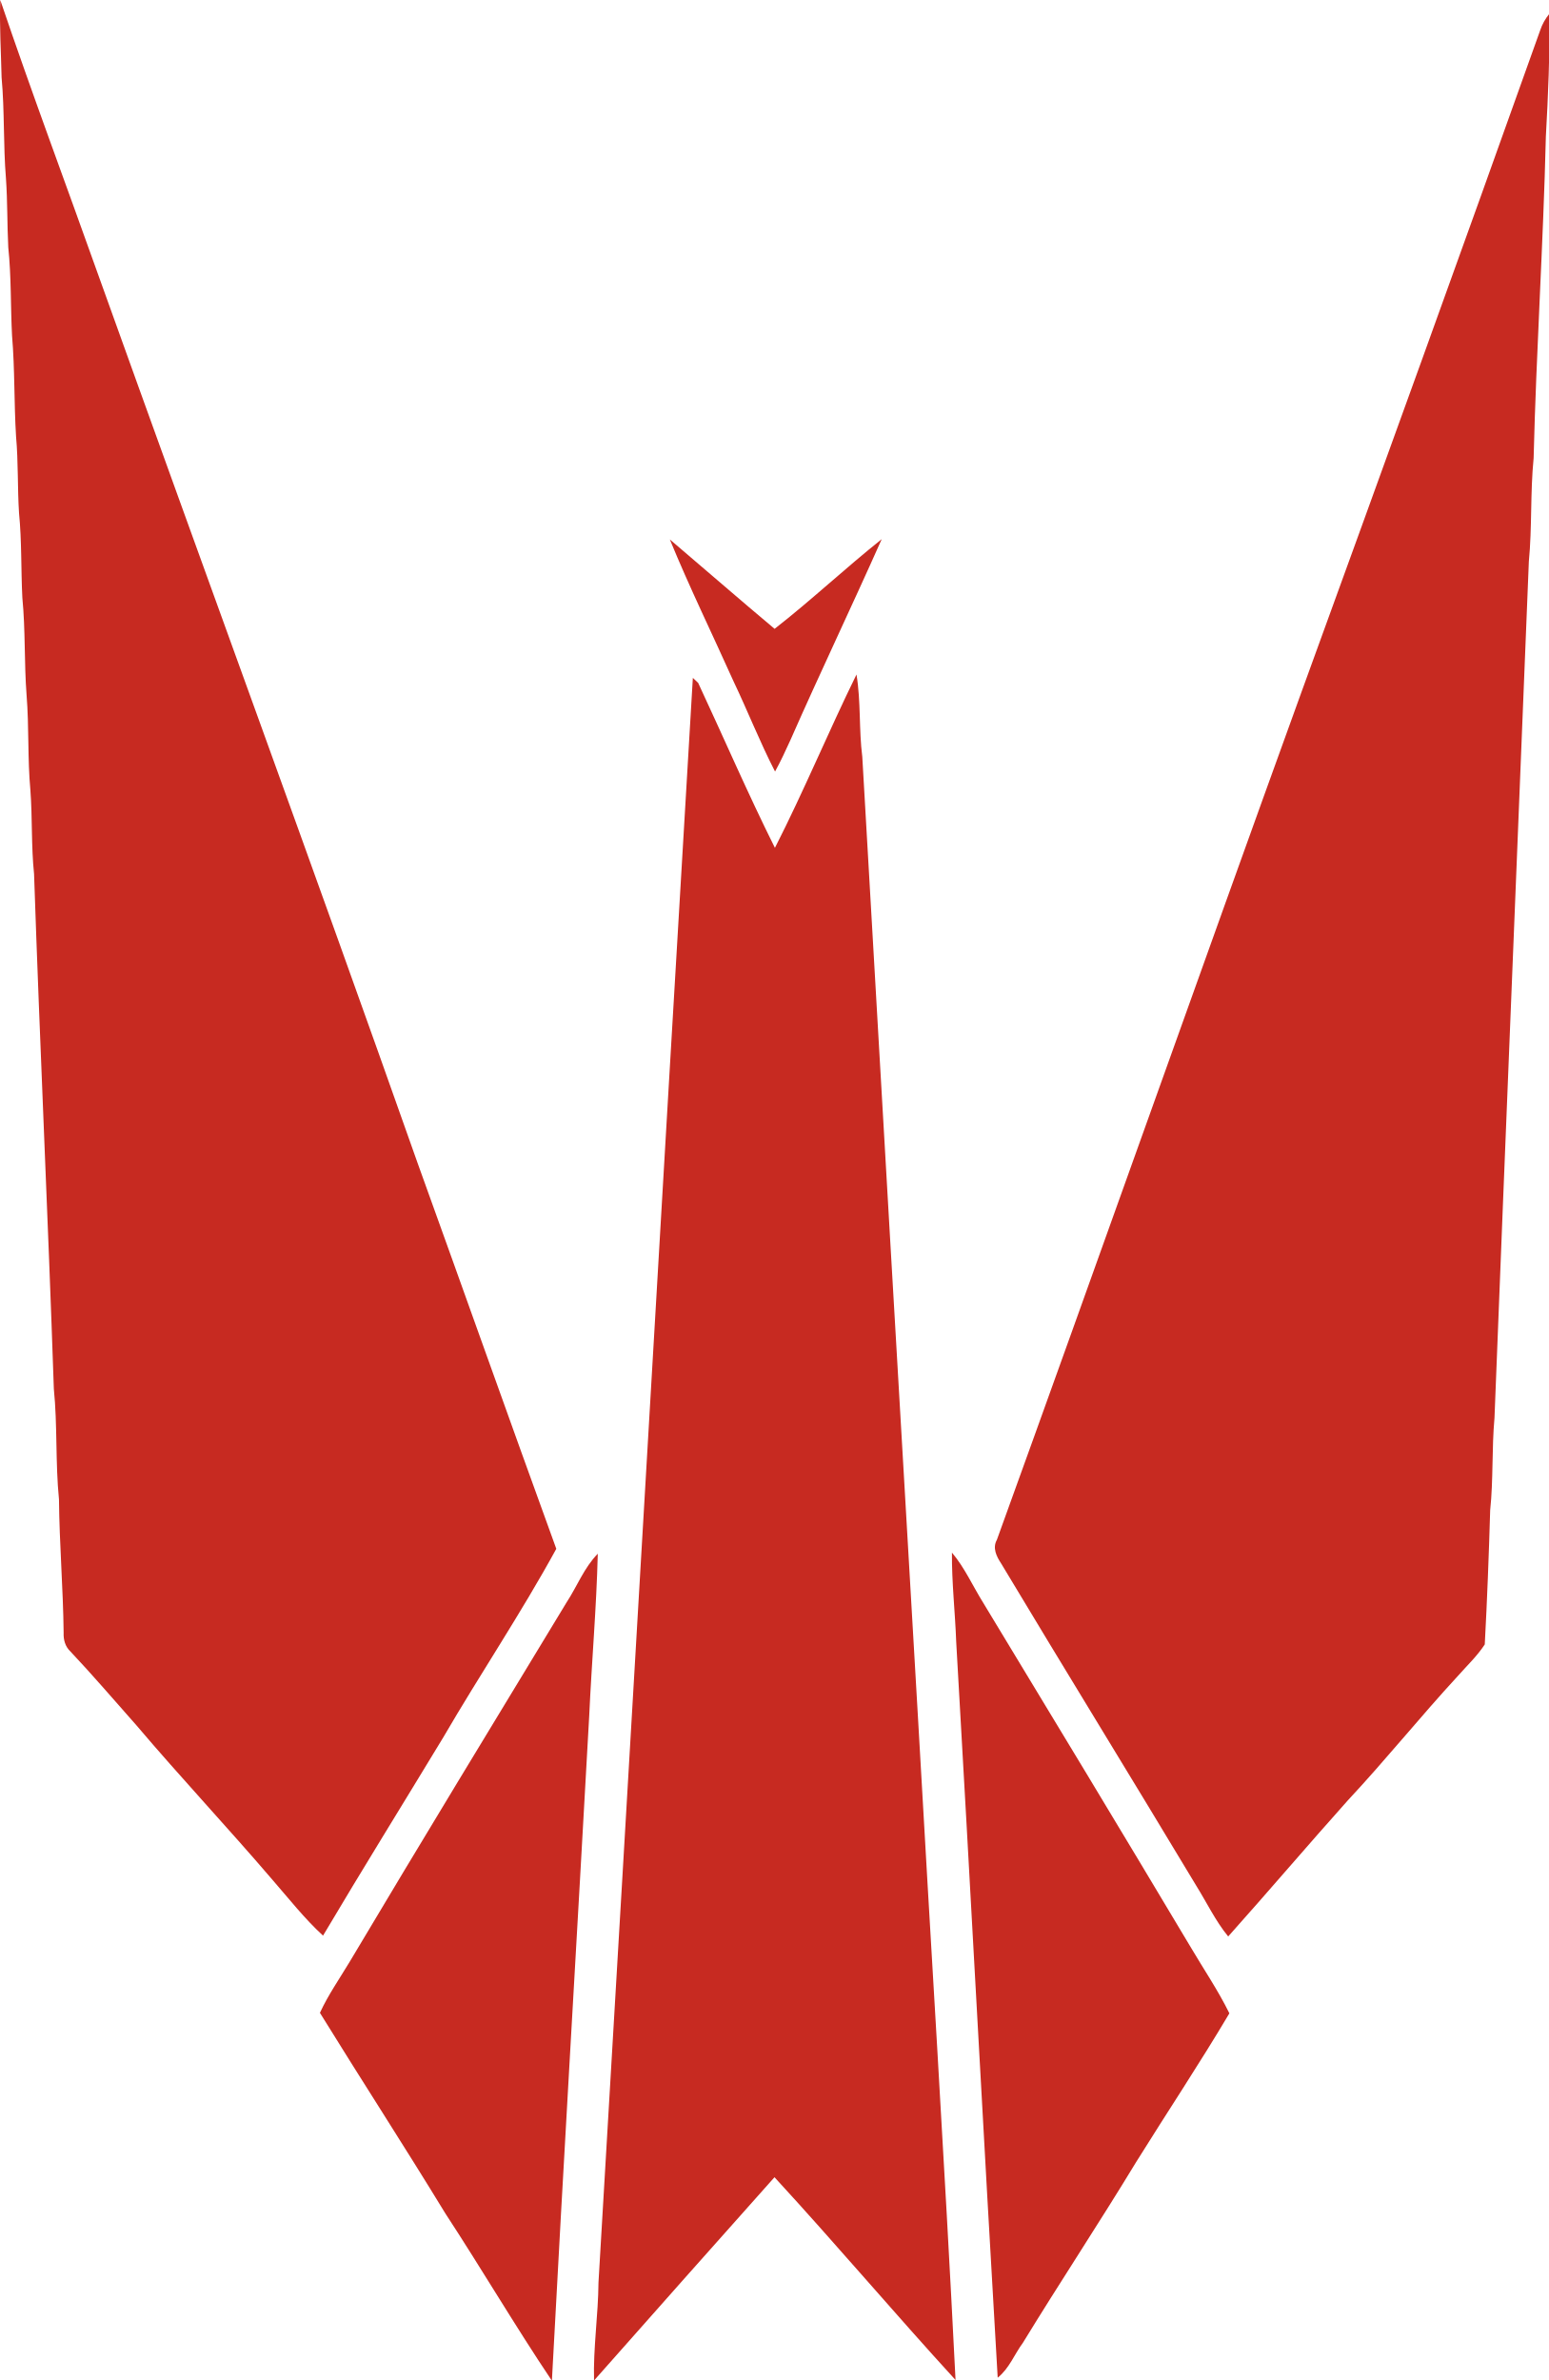
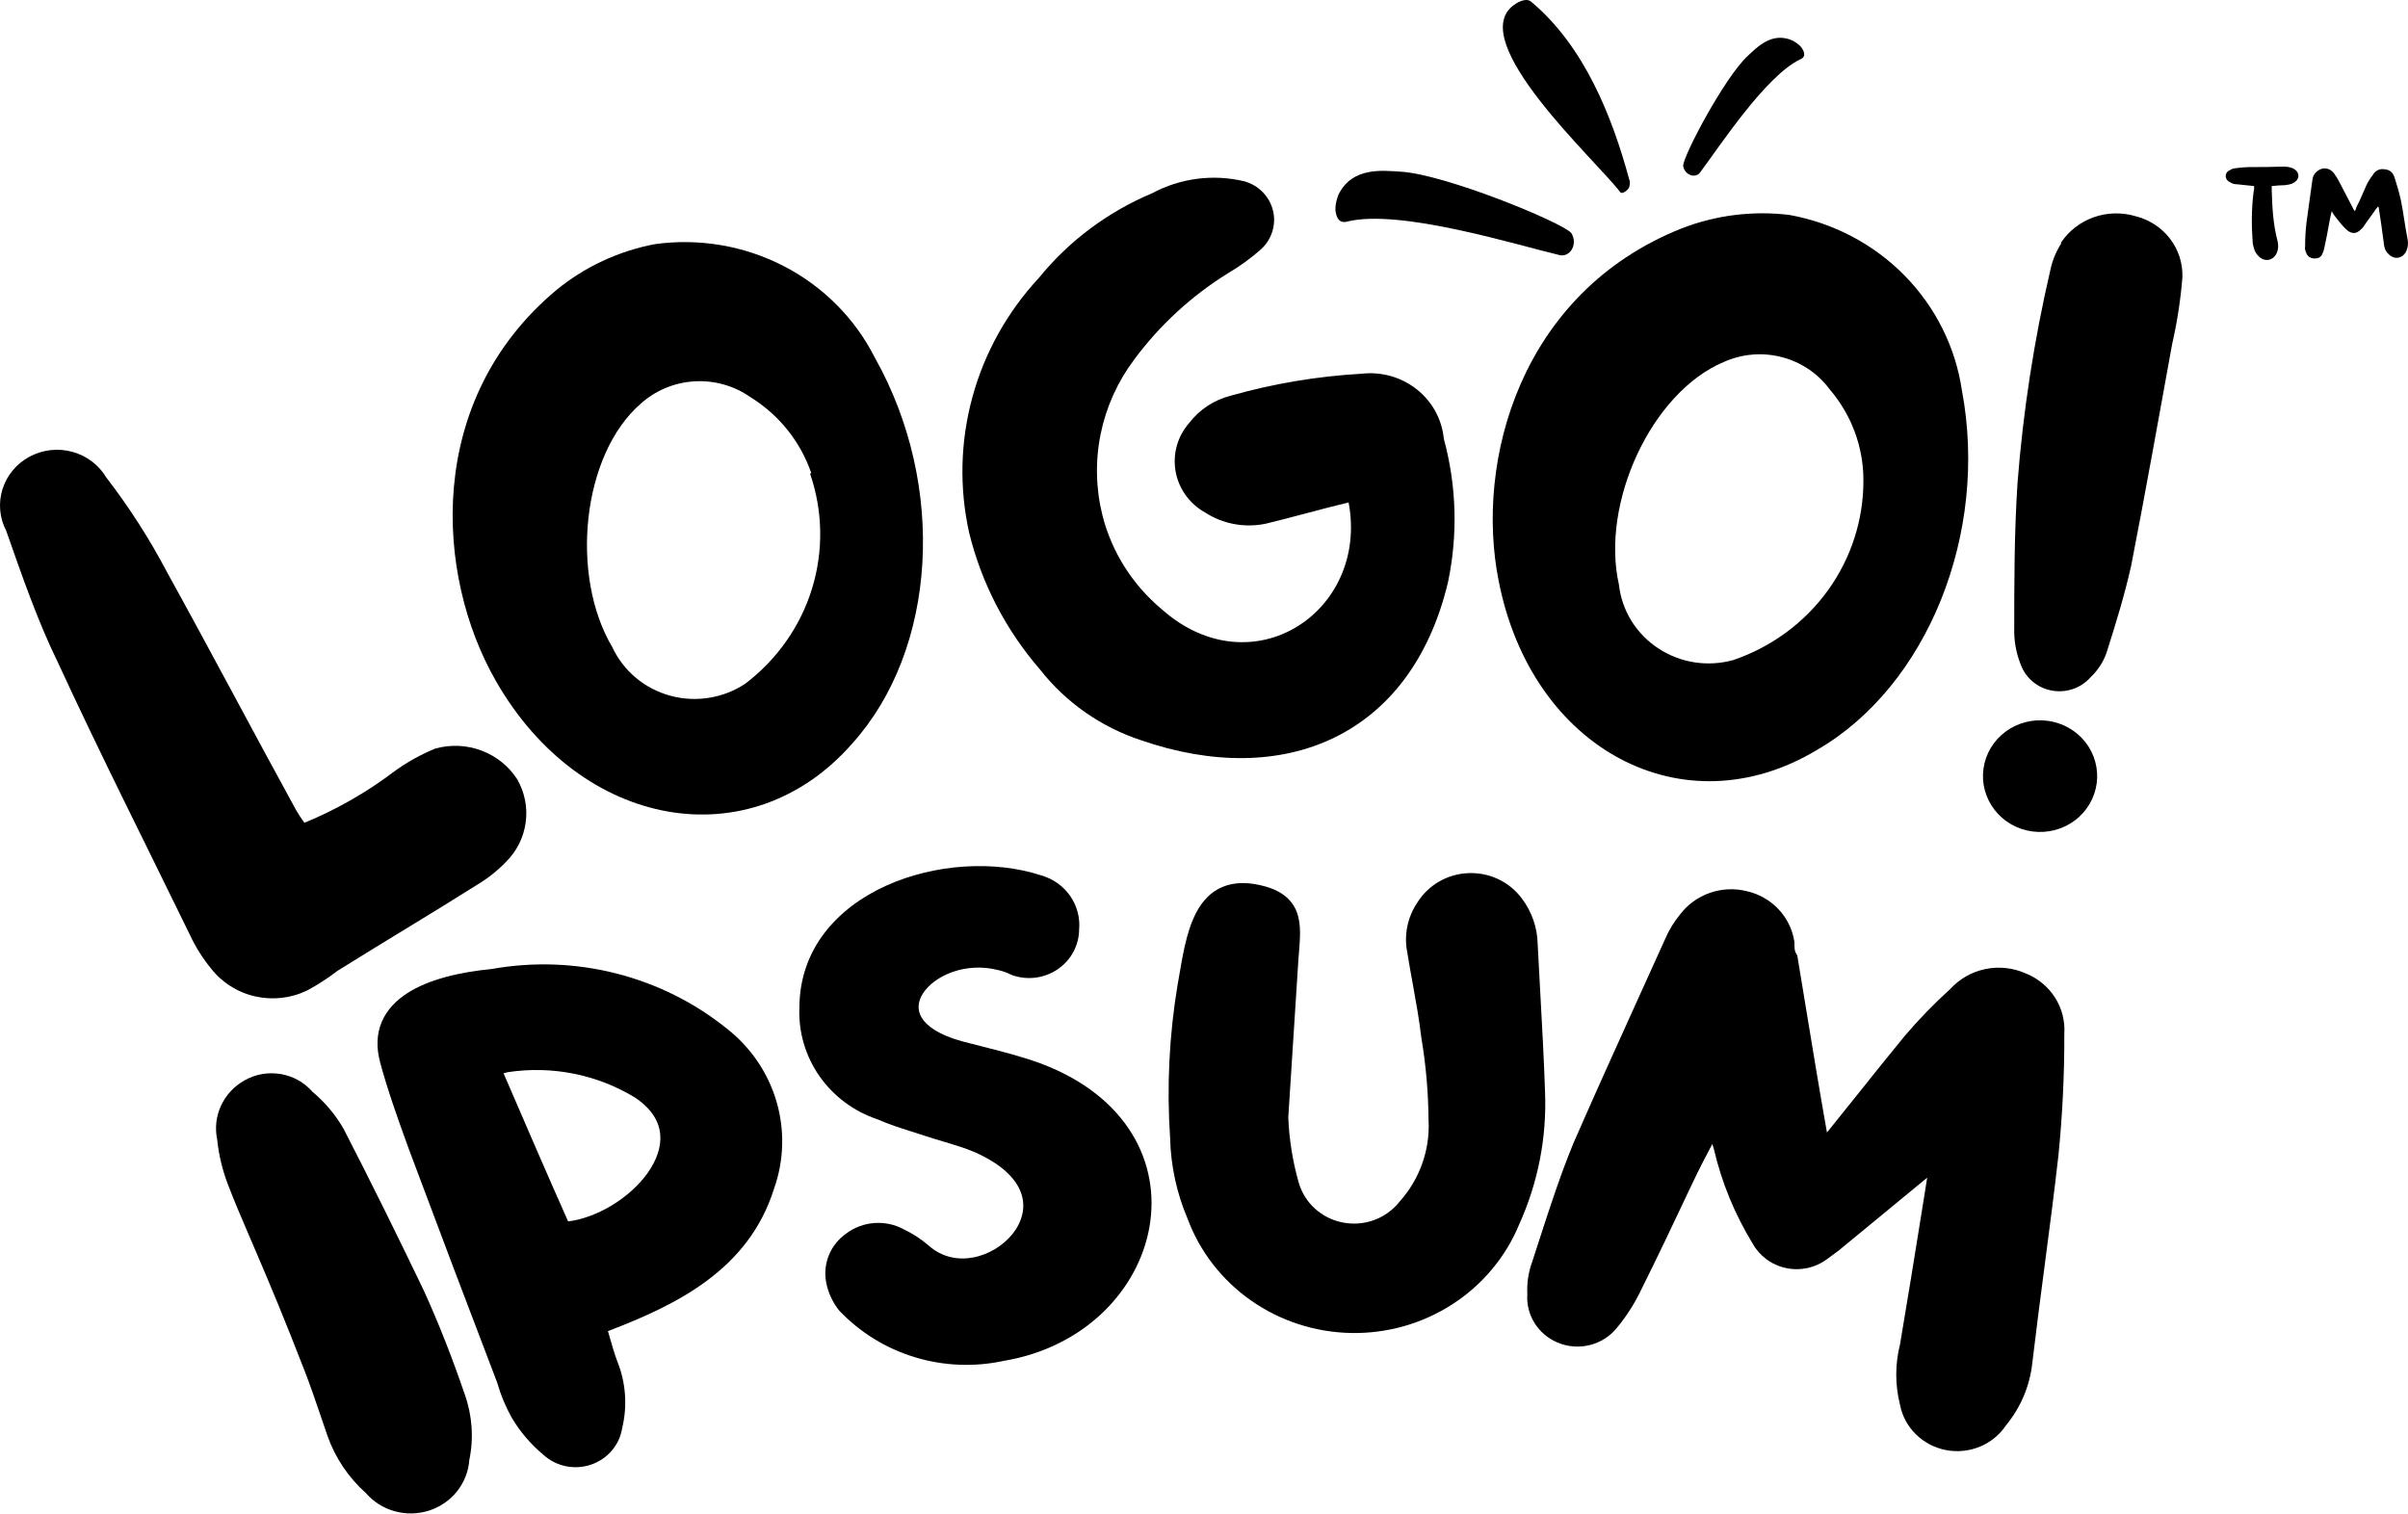
- <svg xmlns="http://www.w3.org/2000/svg" width="443" height="681">
-   <g class="layer">
-     <path d="m0.076,0c9,26.55 18.84,52.81 28.24,79.22c30.33,84.6 61.3,168.97 91.22,253.72c13.25,36.73 26.29,73.53 39.63,110.23c-10.08,18.43 -21.82,35.89 -32.39,54.04c-11.44,18.89 -23.09,37.65 -34.35,56.64c-5.33,-4.89 -9.8,-10.61 -14.54,-16.05c-12.73,-14.88 -26.15,-29.16 -38.82,-44.09c-6.28,-7.08 -12.43,-14.29 -18.93,-21.18c-1.49,-1.39 -2.02,-3.38 -1.93,-5.36c-0.14,-12.72 -1.21,-25.4 -1.33,-38.13c-1.05,-10.52 -0.41,-21.13 -1.47,-31.64c-1.66,-49.12 -4,-98.2 -5.66,-147.32c-0.83,-7.97 -0.45,-16 -1.05,-23.98c-0.83,-9.03 -0.36,-18.13 -1.09,-27.17c-0.71,-9.28 -0.3,-18.61 -1.21,-27.88c-0.41,-8.08 -0.15,-16.19 -0.95,-24.24c-0.47,-7.29 -0.19,-14.6 -0.85,-21.88c-0.6,-9.62 -0.33,-19.28 -1.15,-28.89c-0.43,-8.42 -0.2,-16.87 -1.08,-25.27c-0.33,-6.55 -0.2,-13.12 -0.66,-19.67c-0.79,-9.63 -0.37,-19.32 -1.25,-28.95c-0.16,-7.38 -0.64,-14.77 -0.38,-22.15z" fill="#c72a21" id="svg_3" />
-     <path d="m440.686,8.63c0.57,-1.69 1.42,-3.22 2.55,-4.6c0.24,11.68 -0.29,23.38 -0.94,35.04c-0.73,30.7 -2.75,61.33 -3.5,92.02c-0.98,9.85 -0.42,19.77 -1.37,29.62c-3.25,81.67 -6.64,163.35 -9.83,245.03c-0.8,8.77 -0.3,17.6 -1.23,26.36c-0.38,12.82 -0.86,25.64 -1.55,38.43c-2.18,3.34 -5.12,6.1 -7.75,9.08c-10.72,11.63 -20.63,23.98 -31.42,35.53c-11.53,12.89 -22.72,26.06 -34.24,38.95c-3.65,-4.46 -6.13,-9.71 -9.17,-14.58c-18.5,-30.79 -37.34,-61.38 -55.82,-92.19c-1.32,-2 -2.5,-4.41 -1.19,-6.73c29.27,-80.86 57.94,-161.94 87.23,-242.8c22.91,-62.99 45.73,-126.02 68.23,-189.16z" fill="#c72a21" id="svg_4" />
-     <path d="m191.646,154.35c10.01,8.5 19.91,17.15 29.98,25.58c10.51,-8.2 20.23,-17.36 30.65,-25.66c-8.56,19.24 -17.64,38.23 -26.13,57.5c-1.38,3.04 -2.79,6.07 -4.39,9c-4.36,-8.47 -7.84,-17.36 -11.94,-25.95c-6.05,-13.49 -12.55,-26.79 -18.17,-40.47z" fill="#c72a21" id="svg_5" />
-     <path d="m221.716,242.6c8.3,-16.28 15.29,-33.2 23.34,-49.6c1.29,7.8 0.66,15.73 1.66,23.56c5.3,91.85 10.58,183.69 15.97,275.54c3.53,62.97 7.56,125.91 10.71,188.9c-17.5,-19.12 -34.25,-38.95 -51.8,-58.02c-17.24,19.36 -34.48,38.73 -51.63,58.16c-0.26,-9.38 1.2,-18.68 1.27,-28.04c9.08,-153.04 17.9,-306.09 27,-459.14c0.38,0.36 1.14,1.08 1.52,1.44c7.33,15.72 14.22,31.67 21.96,47.2z" fill="#c72a21" id="svg_6" />
-     <path d="m272.366,444.25c3.62,4.28 5.9,9.46 8.85,14.2c19.88,32.82 39.74,65.65 59.4,98.6c3.73,6.33 7.88,12.43 11.13,19.03c-8.54,14.4 -17.82,28.34 -26.67,42.55c-10.55,17.39 -21.78,34.35 -32.4,51.71c-2.44,3.3 -3.93,7.39 -7.22,10c-4.12,-70.18 -7.81,-140.37 -11.87,-210.55c-0.31,-8.52 -1.29,-17.02 -1.22,-25.54z" fill="#c72a21" id="svg_7" />
-     <path d="m162.076,458.55c3.04,-4.63 5.04,-9.98 8.96,-13.98c-0.38,15.47 -1.74,30.89 -2.45,46.35c-3.51,63.44 -7.32,126.85 -10.68,190.29c-10.54,-15.71 -20.13,-32.05 -30.49,-47.88c-11.75,-19.27 -24.03,-38.19 -35.88,-57.39c2.35,-5.1 5.57,-9.72 8.46,-14.52c20.49,-34.42 41.32,-68.62 62.08,-102.87z" fill="#c72a21" id="svg_8" />
-   </g>
+ <svg xmlns="http://www.w3.org/2000/svg" id="logo-74" width="70" height="44" viewBox="0 0 70 44" fill="none">
+   <path class="ccustom" d="M65.527 5.409C65.527 5.46 65.527 5.524 65.514 5.562C65.448 6.063 65.448 6.563 65.487 7.076C65.514 7.204 65.54 7.332 65.645 7.435C65.815 7.627 66.078 7.589 66.183 7.358C66.235 7.243 66.235 7.127 66.209 7.012C66.078 6.524 66.052 6.011 66.038 5.511C66.038 5.485 66.038 5.447 66.038 5.409C66.183 5.396 66.314 5.383 66.432 5.383C66.524 5.37 66.603 5.357 66.668 5.319C66.865 5.216 66.865 4.998 66.655 4.895C66.576 4.857 66.471 4.844 66.379 4.844C66.052 4.857 65.724 4.857 65.396 4.857C65.278 4.857 65.159 4.87 65.041 4.883C64.976 4.895 64.897 4.895 64.845 4.934C64.753 4.972 64.7 5.037 64.7 5.126C64.713 5.216 64.753 5.267 64.845 5.306C64.897 5.344 64.963 5.357 65.028 5.357C65.186 5.37 65.356 5.396 65.527 5.409ZM69.134 5.999C69.134 6.011 69.147 6.024 69.147 6.024C69.2 6.37 69.252 6.704 69.292 7.037C69.305 7.153 69.318 7.255 69.397 7.345C69.567 7.563 69.829 7.538 69.948 7.307C70 7.191 70.013 7.076 69.987 6.948C69.908 6.563 69.869 6.178 69.79 5.806C69.738 5.575 69.672 5.357 69.606 5.152C69.567 5.024 69.475 4.934 69.318 4.921C69.16 4.895 69.042 4.972 68.977 5.088C68.898 5.19 68.832 5.293 68.78 5.409C68.688 5.614 68.609 5.819 68.505 6.011C68.491 6.063 68.478 6.101 68.452 6.14C68.439 6.114 68.426 6.101 68.426 6.101C68.255 5.78 68.098 5.46 67.927 5.152C67.901 5.126 67.888 5.101 67.875 5.075C67.796 4.96 67.704 4.895 67.56 4.895C67.429 4.908 67.324 4.985 67.258 5.101C67.232 5.152 67.232 5.19 67.219 5.242C67.166 5.652 67.101 6.063 67.049 6.473C67.022 6.704 67.009 6.935 67.009 7.166C66.996 7.217 67.009 7.281 67.035 7.332C67.062 7.435 67.14 7.499 67.245 7.512C67.376 7.525 67.468 7.486 67.508 7.384C67.547 7.307 67.56 7.243 67.573 7.178C67.626 6.948 67.665 6.73 67.704 6.512C67.731 6.383 67.744 6.281 67.783 6.14C67.809 6.191 67.835 6.229 67.862 6.268C67.98 6.422 68.098 6.576 68.242 6.704C68.386 6.807 68.505 6.794 68.623 6.678C68.649 6.653 68.662 6.64 68.688 6.614C68.806 6.435 68.951 6.255 69.069 6.075C69.095 6.05 69.108 6.024 69.134 5.999Z" fill="#000000" />
+   <path class="ccustom" d="M38.909 5.66C38.818 5.904 38.8 6.08 38.842 6.226C38.889 6.424 39.009 6.489 39.173 6.439C40.714 6.066 44.093 7.124 45.344 7.418C45.639 7.48 45.879 7.108 45.677 6.774C45.383 6.451 42.006 5.067 40.718 4.991C40.213 4.963 39.31 4.837 38.909 5.66Z" fill="#000000" />
+   <path class="ccustom" d="M52.113 1.18C52.278 1.272 52.369 1.361 52.415 1.46C52.482 1.589 52.447 1.679 52.333 1.725C51.315 2.211 49.959 4.303 49.412 5.025C49.28 5.191 48.974 5.094 48.928 4.821C48.937 4.513 50.138 2.242 50.809 1.623C51.072 1.382 51.508 0.908 52.113 1.18Z" fill="#000000" />
+   <path class="ccustom" d="M44.002 0.15C44.2 0.004 44.405 -0.047 44.509 0.048C46.046 1.333 46.861 3.368 47.365 5.231C47.385 5.274 47.386 5.336 47.37 5.401C47.364 5.457 47.323 5.515 47.257 5.561C47.186 5.611 47.126 5.626 47.097 5.583C46.424 4.687 42.577 1.202 44.002 0.15Z" fill="#000000" />
+   <path class="ccustom" d="M11.461 22.428C11.829 22.16 12.23 21.936 12.653 21.763C13.097 21.639 13.569 21.66 13.999 21.822C14.43 21.984 14.794 22.278 15.038 22.661C15.256 23.042 15.342 23.483 15.281 23.916C15.221 24.349 15.019 24.752 14.704 25.062C14.461 25.314 14.184 25.534 13.882 25.715C12.534 26.567 11.175 27.371 9.815 28.222C9.537 28.435 9.242 28.626 8.933 28.793C8.463 29.023 7.925 29.084 7.414 28.967C6.902 28.85 6.448 28.562 6.131 28.152C5.894 27.862 5.693 27.545 5.535 27.208C4.247 24.561 2.911 21.926 1.671 19.233C1.099 18.067 0.634 16.727 0.181 15.432C-0.015 15.056 -0.054 14.62 0.074 14.217C0.202 13.814 0.485 13.476 0.864 13.274C1.243 13.072 1.688 13.022 2.104 13.136C2.519 13.249 2.873 13.517 3.09 13.882C3.757 14.748 4.348 15.669 4.855 16.633C6.143 18.965 7.371 21.297 8.611 23.558C8.683 23.683 8.763 23.804 8.85 23.92C9.783 23.536 10.661 23.035 11.461 22.428Z" fill="#000000" />
+   <path class="ccustom" d="M24.776 21.614C21.831 24.983 16.894 24.132 14.414 19.795C12.649 16.718 12.339 11.634 16.179 8.428C16.999 7.757 17.979 7.3 19.029 7.099C20.316 6.919 21.628 7.141 22.778 7.733C23.928 8.326 24.857 9.259 25.432 10.399C27.531 14.129 27.233 18.886 24.776 21.614ZM23.584 13.756C23.271 12.839 22.643 12.057 21.807 11.541C21.334 11.211 20.759 11.051 20.179 11.087C19.599 11.123 19.05 11.354 18.623 11.739C16.918 13.22 16.56 16.729 17.8 18.816C17.959 19.156 18.191 19.459 18.481 19.702C18.771 19.946 19.112 20.124 19.48 20.225C19.848 20.326 20.234 20.347 20.611 20.287C20.989 20.227 21.348 20.087 21.664 19.877C22.588 19.176 23.266 18.212 23.604 17.117C23.942 16.022 23.922 14.851 23.548 13.768L23.584 13.756Z" fill="#000000" />
+   <path class="ccustom" d="M36.795 15.225C36.494 15.289 36.182 15.292 35.879 15.236C35.576 15.18 35.288 15.066 35.031 14.899C34.806 14.773 34.612 14.6 34.464 14.392C34.316 14.185 34.216 13.947 34.173 13.698C34.13 13.448 34.143 13.192 34.213 12.948C34.283 12.704 34.408 12.479 34.578 12.287C34.874 11.903 35.294 11.628 35.77 11.506C37.013 11.153 38.293 10.938 39.586 10.865C39.87 10.833 40.157 10.856 40.432 10.934C40.707 11.012 40.962 11.143 41.185 11.319C41.407 11.495 41.591 11.712 41.726 11.959C41.861 12.205 41.944 12.475 41.971 12.754C42.343 14.121 42.384 15.554 42.09 16.939C41.017 21.416 37.32 22.955 33.171 21.521C32.006 21.137 30.985 20.423 30.237 19.469C29.241 18.32 28.534 16.958 28.174 15.493C27.883 14.189 27.915 12.835 28.268 11.545C28.62 10.255 29.283 9.067 30.201 8.078C31.073 7.004 32.204 6.159 33.493 5.618C34.307 5.18 35.26 5.055 36.164 5.269C36.369 5.324 36.555 5.432 36.703 5.582C36.85 5.731 36.955 5.917 37.005 6.119C37.055 6.321 37.048 6.533 36.986 6.732C36.924 6.931 36.809 7.11 36.653 7.251C36.355 7.514 36.031 7.749 35.687 7.95C34.627 8.61 33.704 9.461 32.968 10.457C32.485 11.101 32.153 11.841 31.994 12.625C31.836 13.408 31.855 14.216 32.05 14.992C32.32 16.05 32.92 16.999 33.767 17.709C36.39 20.04 39.8 17.79 39.204 14.607C38.334 14.817 37.571 15.039 36.795 15.225Z" fill="#000000" />
+   <path class="ccustom" d="M52.822 21.801C48.946 24.133 44.535 21.801 43.569 16.904C42.865 13.406 44.201 8.51 48.875 6.644C49.869 6.256 50.948 6.12 52.011 6.248C53.288 6.477 54.459 7.091 55.36 8.005C56.26 8.919 56.845 10.087 57.031 11.343C57.818 15.505 56.029 19.947 52.822 21.801ZM54.169 13.954C54.168 12.986 53.818 12.049 53.179 11.308C52.838 10.85 52.345 10.521 51.784 10.379C51.223 10.236 50.629 10.289 50.103 10.527C48.004 11.413 46.526 14.631 47.062 16.997C47.103 17.369 47.227 17.727 47.424 18.047C47.621 18.367 47.888 18.641 48.205 18.849C48.522 19.058 48.881 19.197 49.258 19.256C49.636 19.314 50.022 19.291 50.389 19.189C51.498 18.81 52.459 18.102 53.137 17.164C53.814 16.225 54.175 15.103 54.169 13.954Z" fill="#000000" />
+   <path class="ccustom" d="M60.95 22.78C60.891 23.207 60.662 23.593 60.312 23.855C59.962 24.116 59.52 24.23 59.084 24.173C58.647 24.116 58.252 23.892 57.985 23.549C57.718 23.207 57.6 22.775 57.659 22.349C57.717 21.922 57.947 21.535 58.297 21.274C58.647 21.013 59.089 20.898 59.525 20.956C59.961 21.013 60.357 21.237 60.624 21.579C60.891 21.921 61.008 22.353 60.95 22.78ZM59.913 7.052C60.139 6.714 60.472 6.456 60.861 6.317C61.25 6.179 61.674 6.167 62.071 6.283C62.474 6.382 62.83 6.613 63.08 6.937C63.329 7.262 63.457 7.661 63.442 8.067C63.389 8.718 63.29 9.365 63.144 10.002C62.751 12.159 62.369 14.316 61.952 16.449C61.761 17.3 61.51 18.117 61.236 18.979C61.141 19.249 60.981 19.493 60.771 19.691C60.64 19.839 60.474 19.953 60.286 20.022C60.098 20.091 59.895 20.113 59.697 20.085C59.498 20.057 59.31 19.981 59.15 19.863C58.99 19.745 58.862 19.589 58.78 19.411C58.638 19.09 58.561 18.746 58.553 18.396C58.553 16.951 58.553 15.493 58.649 14.036C58.811 11.956 59.13 9.891 59.602 7.857C59.658 7.584 59.763 7.324 59.913 7.087V7.052Z" fill="#000000" />
+   <path class="ccustom" fill-rule="evenodd" clip-rule="evenodd" d="M6.423 32.149C6.282 32.456 6.244 32.799 6.313 33.128C6.358 33.563 6.459 33.99 6.612 34.401C6.803 34.904 7.017 35.401 7.28 36.014C7.341 36.155 7.404 36.302 7.47 36.457C7.826 37.287 8.272 38.348 8.867 39.884C9.035 40.32 9.184 40.76 9.335 41.203C9.396 41.381 9.457 41.561 9.519 41.741C9.743 42.38 10.129 42.955 10.639 43.41C10.856 43.661 11.144 43.843 11.467 43.934C11.796 44.027 12.145 44.021 12.471 43.917C12.796 43.813 13.082 43.616 13.291 43.351C13.496 43.091 13.618 42.778 13.642 42.45C13.775 41.813 13.729 41.152 13.51 40.538C13.162 39.517 12.766 38.496 12.309 37.496L12.307 37.492C11.555 35.928 10.791 34.375 9.99 32.822L9.984 32.811C9.75 32.406 9.446 32.045 9.085 31.742C8.85 31.472 8.527 31.29 8.17 31.227C7.805 31.163 7.429 31.227 7.109 31.409C6.806 31.578 6.566 31.837 6.423 32.149Z" fill="#000000" />
+   <path class="ccustom" fill-rule="evenodd" clip-rule="evenodd" d="M17.906 28.299C16.727 28 15.496 27.957 14.298 28.171C13.371 28.261 12.458 28.47 11.825 28.884C11.503 29.095 11.242 29.366 11.097 29.71C10.951 30.056 10.933 30.452 11.052 30.893C11.27 31.701 11.553 32.486 11.835 33.269L11.881 33.396L11.882 33.399C12.732 35.673 13.589 37.94 14.454 40.199C14.555 40.555 14.698 40.898 14.88 41.222L14.883 41.228C15.123 41.63 15.431 41.99 15.793 42.292C15.975 42.459 16.199 42.574 16.442 42.625C16.687 42.677 16.943 42.662 17.18 42.581C17.417 42.501 17.628 42.359 17.788 42.169C17.945 41.983 18.049 41.759 18.086 41.521C18.243 40.872 18.193 40.193 17.943 39.573C17.865 39.365 17.803 39.152 17.739 38.927C17.718 38.853 17.696 38.776 17.673 38.699C19.653 37.942 21.761 36.924 22.502 34.556C22.792 33.738 22.816 32.852 22.571 32.019C22.326 31.186 21.822 30.447 21.13 29.905C20.188 29.146 19.087 28.598 17.906 28.299ZM14.638 31.203C14.677 31.192 14.716 31.182 14.756 31.172C16.045 30.974 17.365 31.238 18.471 31.916C18.958 32.247 19.158 32.616 19.192 32.97C19.228 33.335 19.092 33.73 18.82 34.111C18.304 34.828 17.364 35.403 16.515 35.51C15.896 34.117 15.268 32.666 14.638 31.203Z" fill="#000000" />
+   <path class="ccustom" d="M25.765 25.747C27.168 25.113 28.907 25.004 30.268 25.45C30.611 25.547 30.908 25.758 31.109 26.047C31.309 26.334 31.401 26.679 31.37 27.024C31.368 27.249 31.312 27.469 31.206 27.668C31.098 27.871 30.942 28.045 30.751 28.176C30.56 28.307 30.339 28.392 30.108 28.422C29.876 28.452 29.64 28.427 29.421 28.349L29.404 28.343L29.388 28.335C29.276 28.278 29.157 28.235 29.033 28.206L29.025 28.205C28.068 27.956 27.165 28.368 26.835 28.874C26.678 29.115 26.659 29.359 26.79 29.581C26.93 29.818 27.274 30.084 27.97 30.274C28.162 30.325 28.358 30.375 28.557 30.425C29.108 30.565 29.68 30.71 30.233 30.91L30.235 30.911C32.788 31.861 33.739 33.827 33.413 35.677C33.091 37.507 31.529 39.171 29.179 39.564C28.324 39.749 27.434 39.713 26.598 39.459C25.759 39.205 25.003 38.74 24.405 38.111L24.39 38.095C24.201 37.858 24.074 37.58 24.017 37.284C23.966 37.018 23.993 36.742 24.096 36.49C24.198 36.24 24.372 36.023 24.595 35.865C24.831 35.686 25.116 35.579 25.414 35.557C25.71 35.534 26.008 35.597 26.268 35.738C26.529 35.861 26.771 36.018 26.988 36.205L26.992 36.208C27.377 36.552 27.842 36.641 28.288 36.558C28.741 36.474 29.167 36.212 29.441 35.865C29.713 35.52 29.822 35.109 29.692 34.711C29.562 34.31 29.17 33.861 28.308 33.485C28.083 33.391 27.85 33.316 27.607 33.243C27.541 33.223 27.475 33.203 27.407 33.183C27.228 33.13 27.043 33.075 26.862 33.014C26.737 32.973 26.613 32.933 26.49 32.894C26.155 32.788 25.829 32.684 25.514 32.544C24.83 32.316 24.239 31.879 23.829 31.297C23.417 30.712 23.21 30.013 23.238 29.304C23.24 27.575 24.353 26.385 25.765 25.747Z" fill="#000000" />
+   <path class="ccustom" d="M43.562 25.563C43.29 25.433 42.989 25.372 42.686 25.384C42.383 25.396 42.089 25.481 41.828 25.633C41.57 25.783 41.353 25.994 41.198 26.246C41.056 26.458 40.957 26.696 40.908 26.945C40.859 27.194 40.86 27.45 40.911 27.699C40.962 28.018 41.018 28.329 41.074 28.635C41.166 29.142 41.255 29.637 41.314 30.142L41.316 30.155C41.45 30.948 41.521 31.749 41.527 32.552L41.528 32.563C41.574 33.431 41.271 34.281 40.686 34.934L40.677 34.945C40.486 35.184 40.231 35.366 39.941 35.472C39.651 35.577 39.336 35.601 39.032 35.541C38.728 35.482 38.448 35.341 38.221 35.134C37.995 34.928 37.832 34.663 37.75 34.37C37.576 33.755 37.475 33.121 37.45 32.483L37.747 27.857C37.752 27.797 37.757 27.735 37.762 27.672C37.773 27.531 37.785 27.388 37.789 27.255C37.796 27.058 37.79 26.856 37.743 26.665C37.696 26.47 37.605 26.284 37.443 26.126C37.283 25.969 37.067 25.853 36.795 25.775C36.304 25.636 35.888 25.64 35.542 25.784C35.195 25.927 34.958 26.194 34.79 26.502C34.623 26.808 34.516 27.17 34.435 27.532C34.375 27.801 34.327 28.083 34.281 28.352C34.265 28.445 34.249 28.535 34.234 28.624L34.233 28.626C33.988 30.1 33.914 31.596 34.015 33.086C34.034 33.891 34.206 34.686 34.522 35.429C34.878 36.389 35.524 37.221 36.374 37.814C37.225 38.409 38.241 38.736 39.288 38.754C40.334 38.771 41.361 38.477 42.232 37.911C43.102 37.346 43.777 36.535 44.166 35.588C44.711 34.38 44.967 33.067 44.914 31.748C44.882 30.785 44.828 29.815 44.775 28.85C44.749 28.376 44.723 27.904 44.699 27.434C44.688 26.963 44.529 26.507 44.244 26.127C44.068 25.887 43.834 25.693 43.562 25.563Z" fill="#000000" />
+   <path class="ccustom" d="M53.196 32.817C53.169 32.852 53.139 32.887 53.109 32.924C52.888 31.675 52.682 30.427 52.477 29.177C52.403 28.728 52.329 28.277 52.255 27.828L52.246 27.778L52.219 27.735C52.168 27.653 52.163 27.573 52.163 27.403V27.383L52.16 27.364C52.104 27.012 51.941 26.684 51.692 26.424C51.444 26.165 51.122 25.984 50.768 25.906C50.414 25.82 50.043 25.839 49.7 25.96C49.358 26.08 49.06 26.296 48.843 26.581C48.662 26.8 48.514 27.043 48.404 27.302C48.152 27.86 47.898 28.42 47.644 28.981L47.639 28.991C47.004 30.392 46.365 31.803 45.744 33.225L45.742 33.229C45.361 34.151 45.047 35.123 44.733 36.091C44.67 36.284 44.608 36.478 44.545 36.67C44.432 36.976 44.382 37.3 44.399 37.625C44.379 37.916 44.45 38.205 44.603 38.455C44.759 38.71 44.994 38.911 45.273 39.029C45.569 39.156 45.899 39.183 46.213 39.105C46.525 39.028 46.803 38.852 47.002 38.604C47.256 38.298 47.474 37.965 47.652 37.612C48.178 36.56 48.681 35.496 49.181 34.436C49.375 34.026 49.563 33.659 49.777 33.259C49.792 33.308 49.807 33.356 49.822 33.404C50.046 34.37 50.425 35.295 50.944 36.145C51.042 36.325 51.179 36.482 51.345 36.606C51.513 36.732 51.707 36.82 51.913 36.864C52.119 36.909 52.333 36.909 52.54 36.865C52.746 36.821 52.94 36.733 53.108 36.608L53.441 36.364L56.023 34.238L55.871 35.189C55.661 36.497 55.453 37.794 55.232 39.091C55.087 39.666 55.088 40.267 55.233 40.842C55.295 41.165 55.455 41.463 55.692 41.697C55.931 41.933 56.237 42.094 56.57 42.158C56.903 42.222 57.248 42.186 57.561 42.056C57.868 41.928 58.13 41.713 58.313 41.44C58.739 40.923 59.004 40.298 59.077 39.638C59.187 38.706 59.31 37.762 59.434 36.818C59.577 35.73 59.72 34.642 59.84 33.575L59.84 33.572C59.956 32.404 60.013 31.231 60.009 30.058C60.034 29.687 59.94 29.318 59.739 29.002C59.537 28.685 59.238 28.439 58.884 28.298C58.517 28.135 58.105 28.091 57.71 28.174C57.318 28.256 56.963 28.458 56.696 28.751C56.22 29.181 55.773 29.642 55.359 30.13L55.356 30.134C54.904 30.685 54.454 31.247 54.008 31.806C53.736 32.145 53.465 32.484 53.196 32.817Z" fill="#000000" />
</svg>
